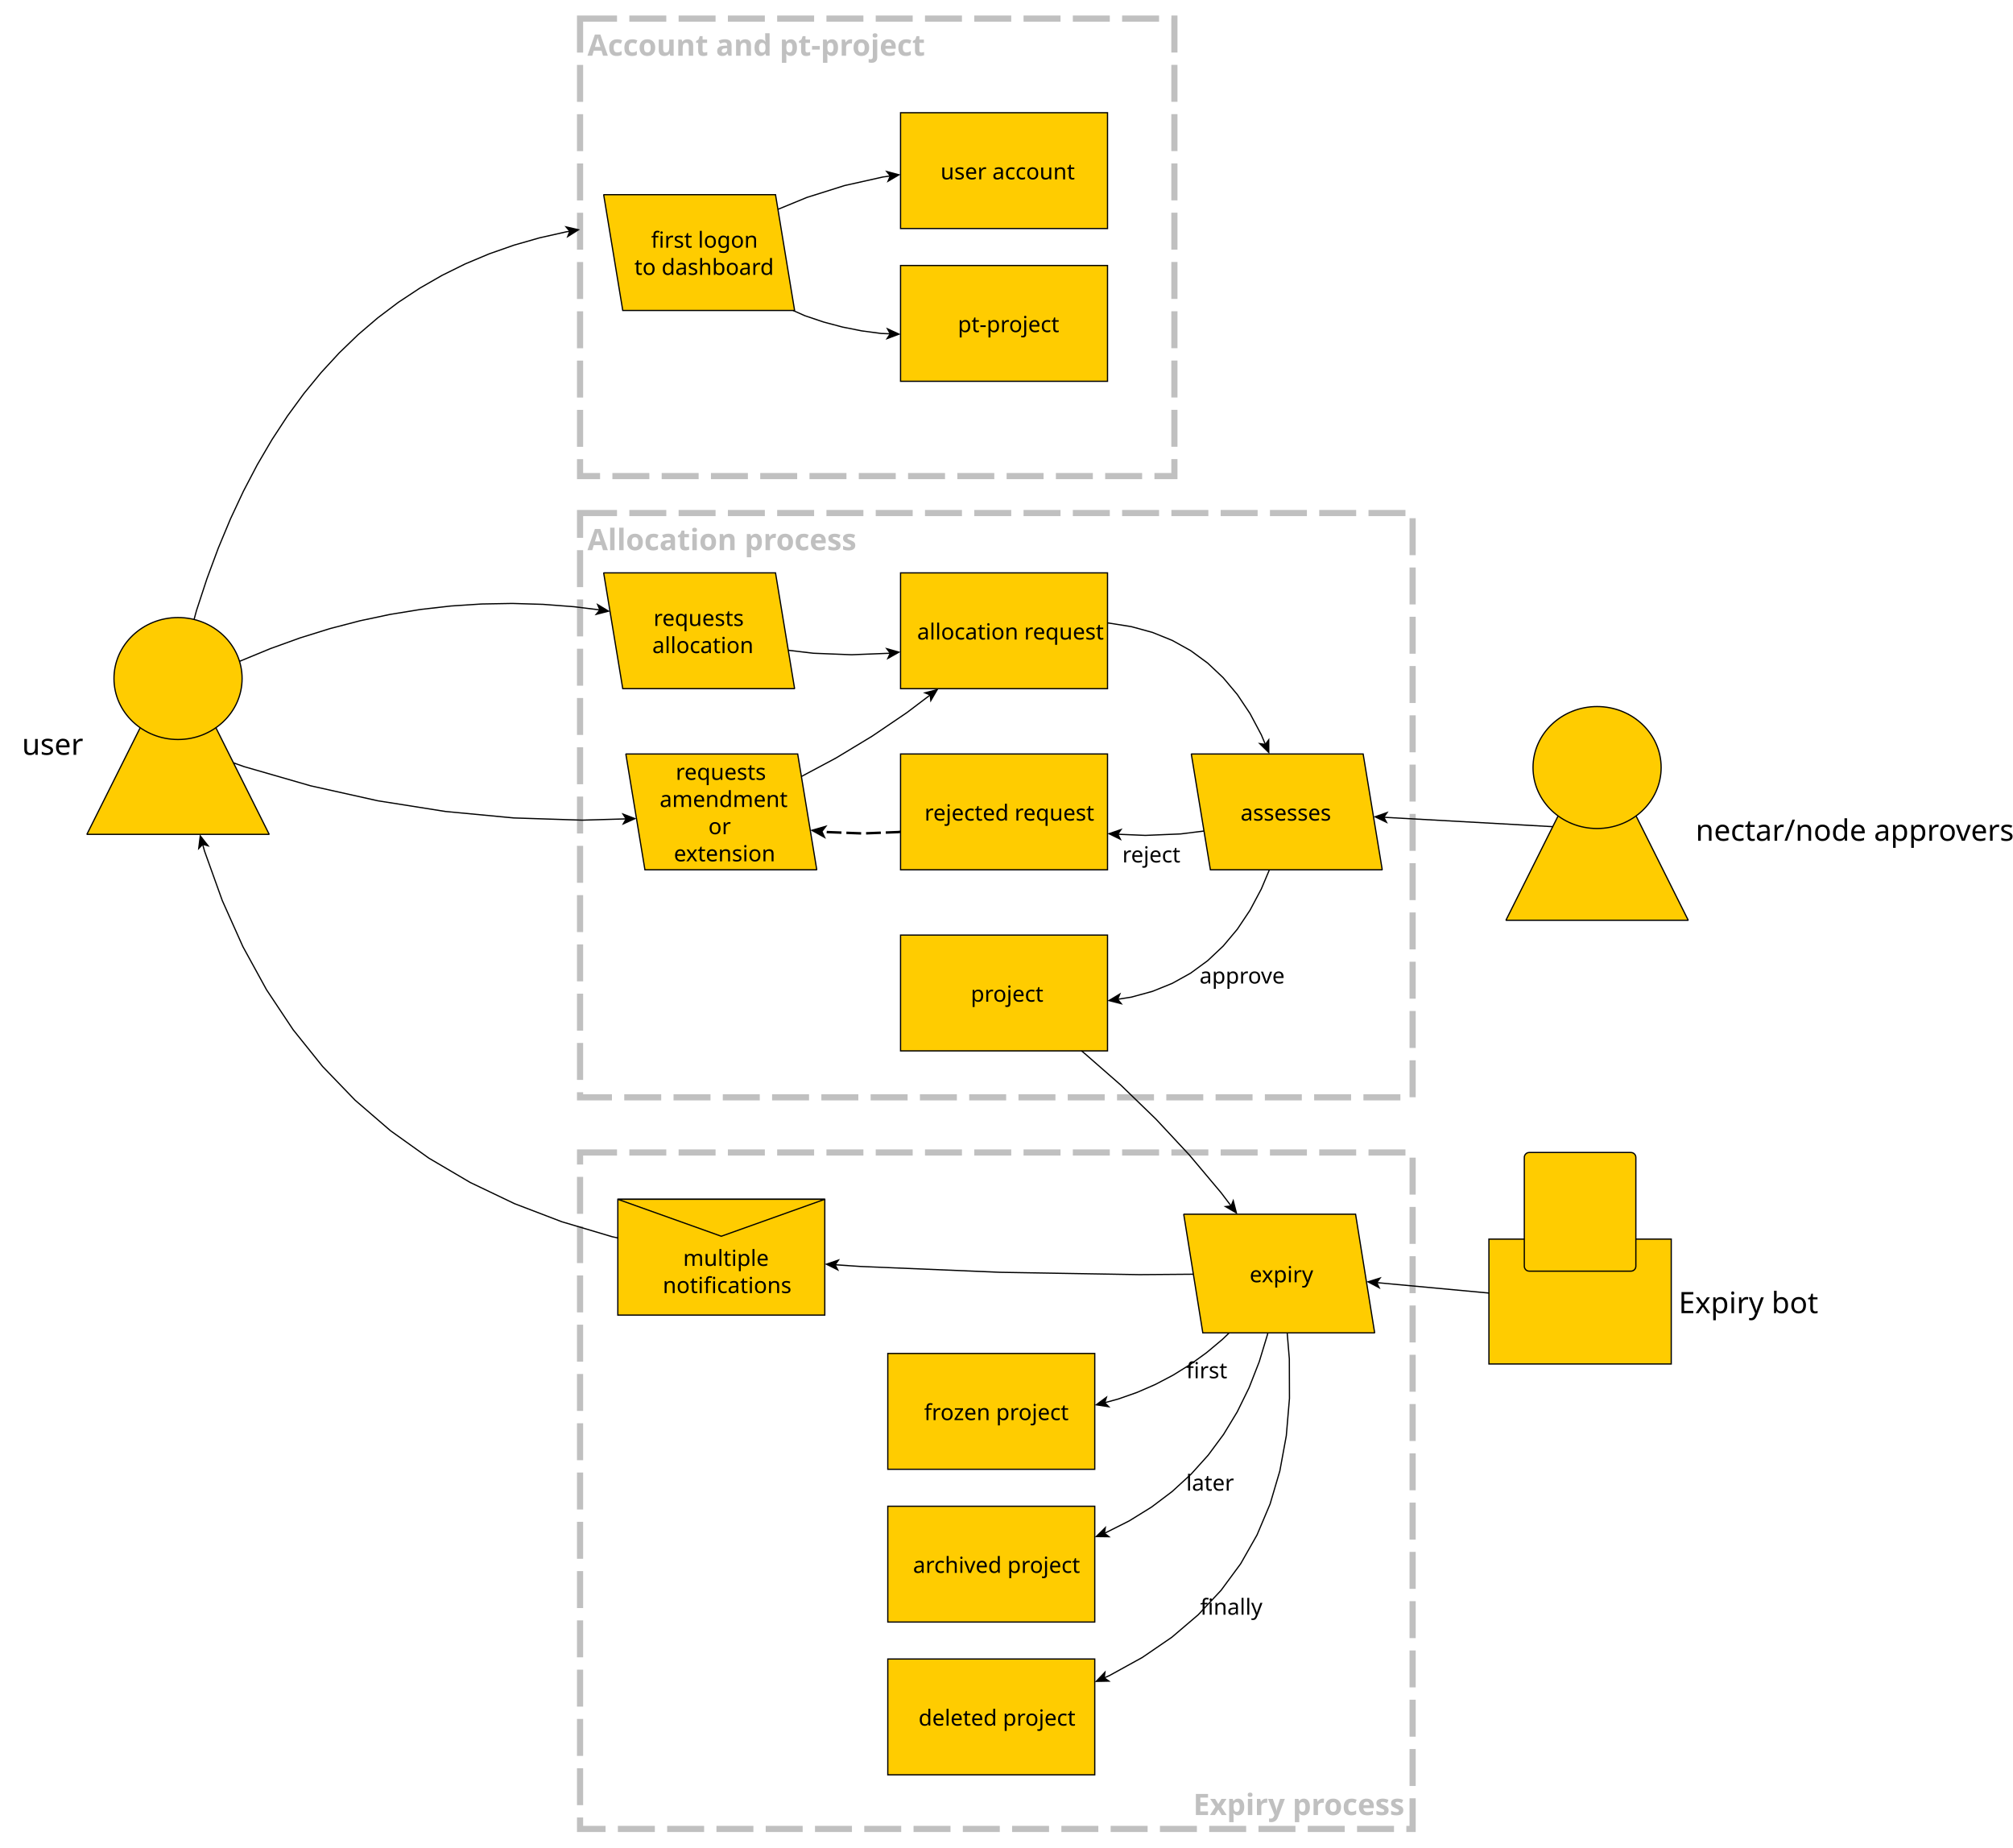
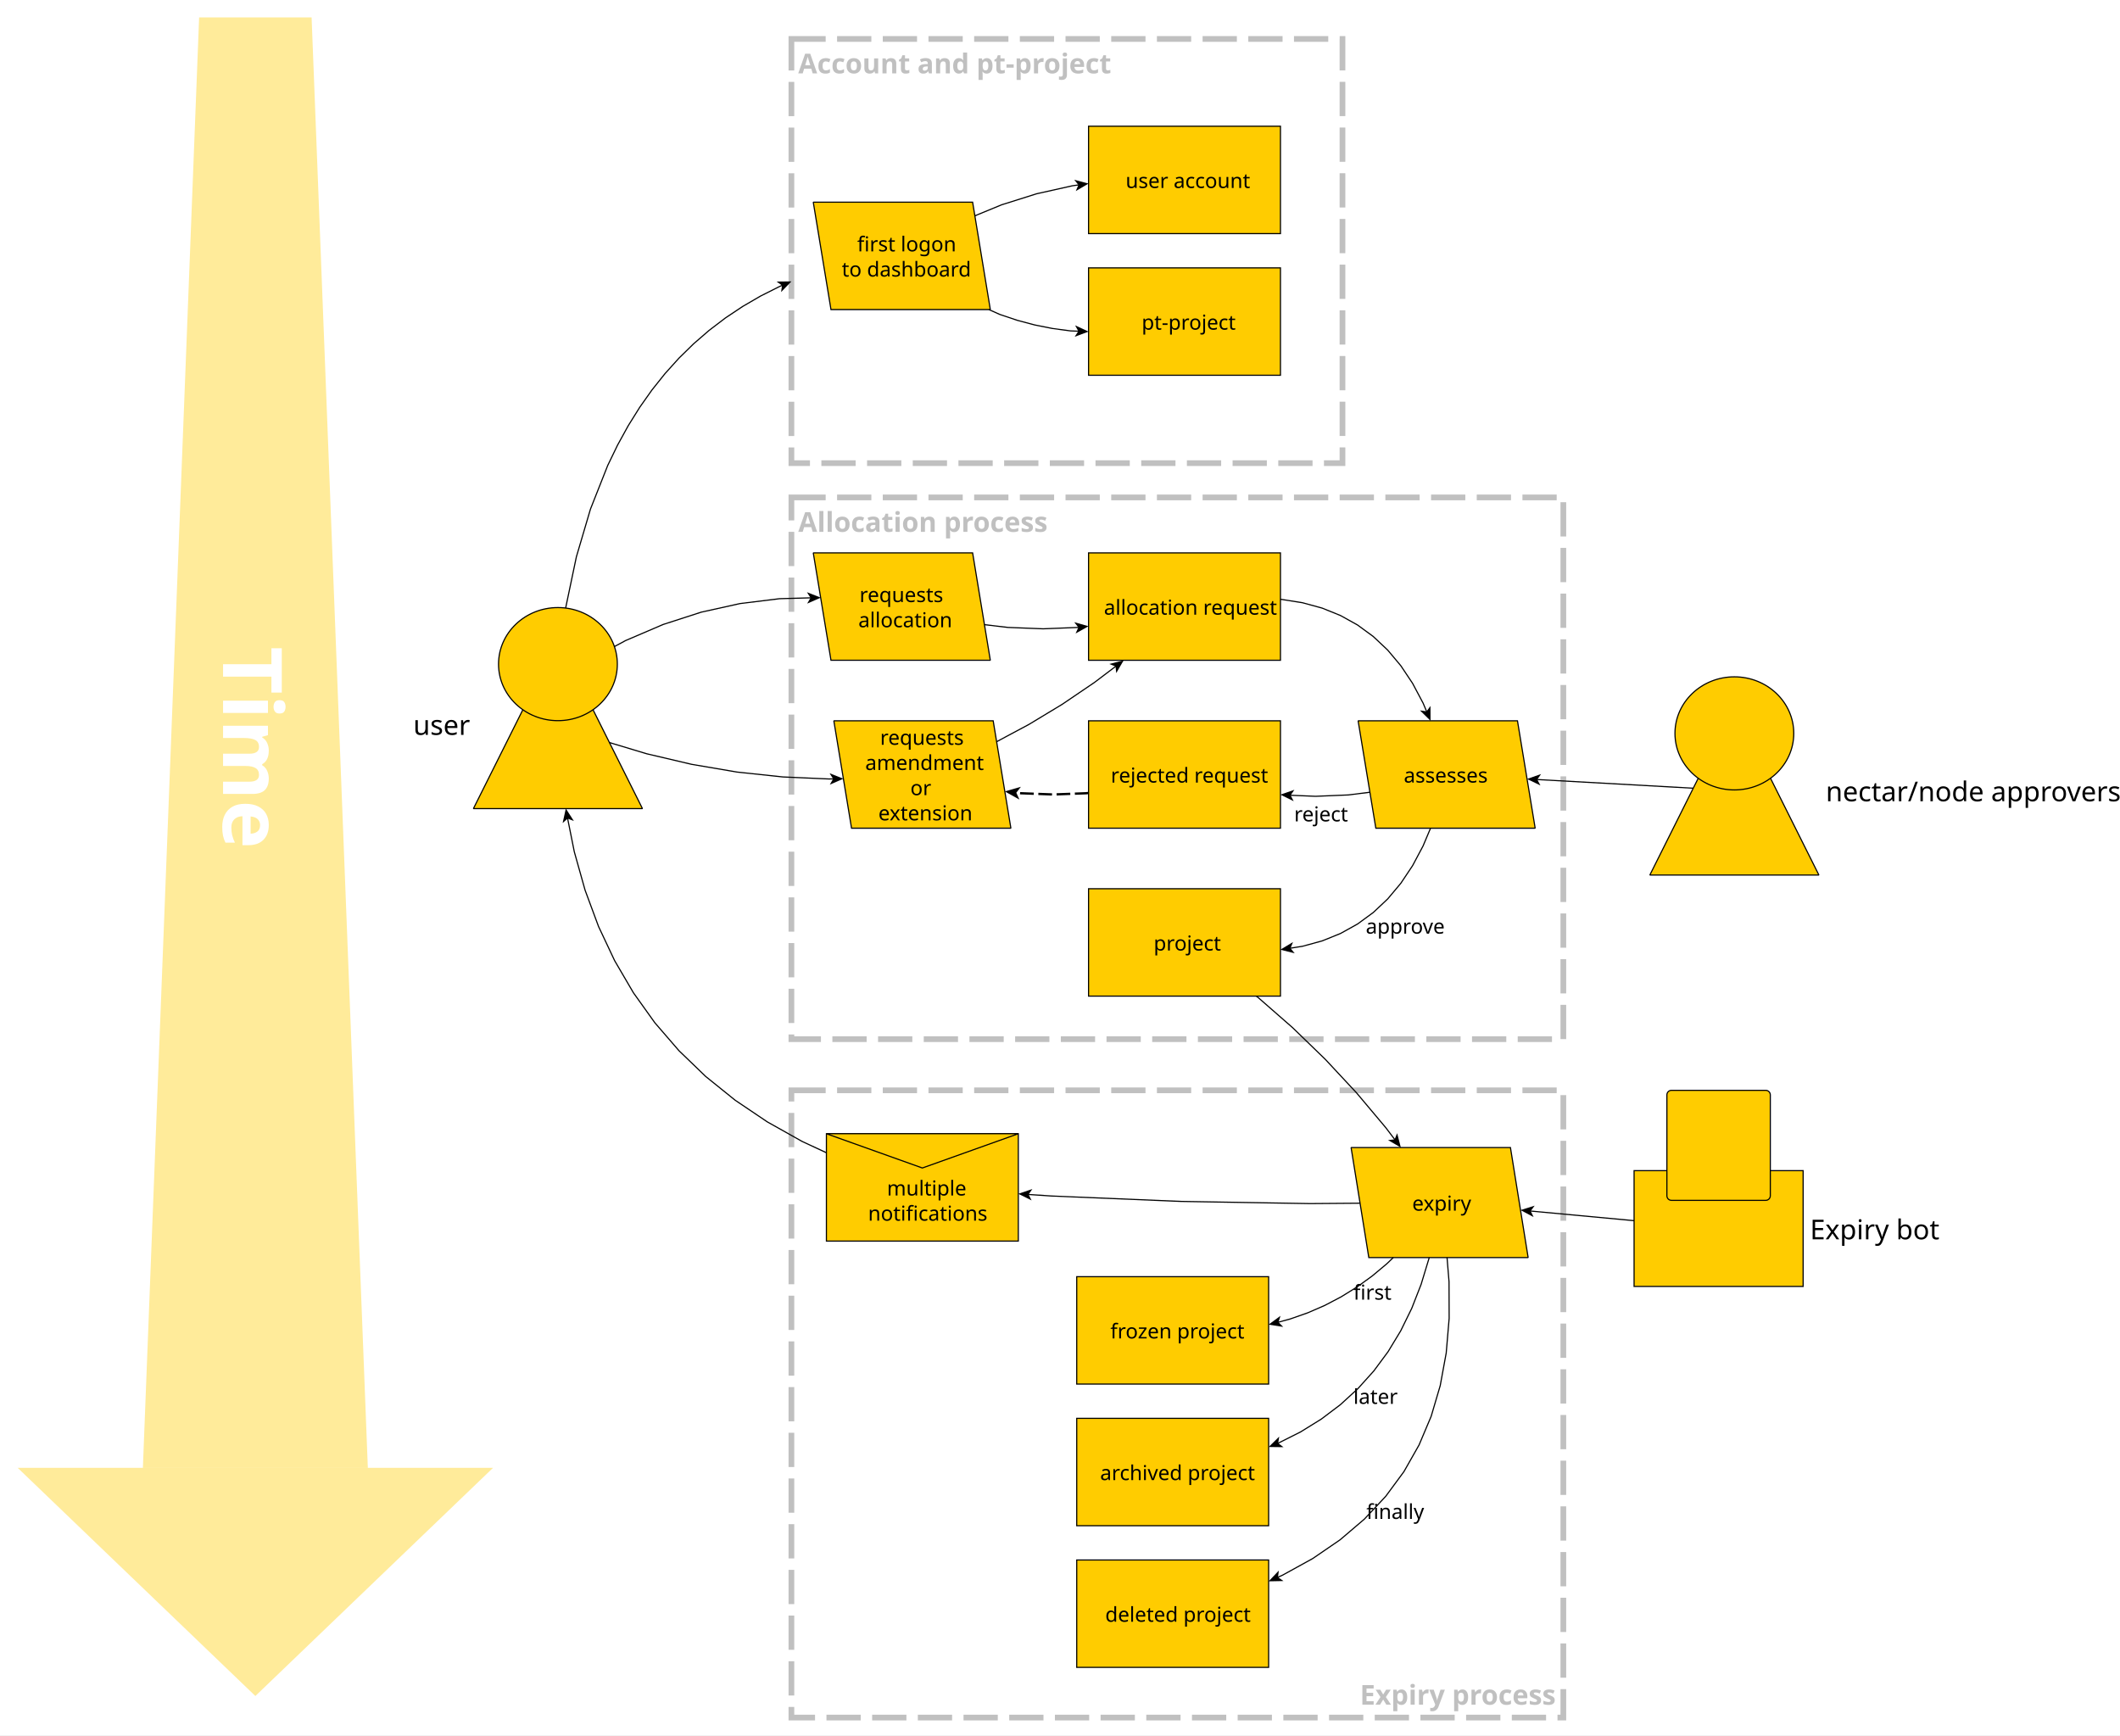
- <svg xmlns="http://www.w3.org/2000/svg" fill-opacity="1" color-rendering="auto" color-interpolation="auto" text-rendering="auto" stroke="black" stroke-linecap="square" width="1634" stroke-miterlimit="10" shape-rendering="auto" stroke-opacity="1" fill="black" stroke-dasharray="none" font-weight="normal" stroke-width="1" height="1500" font-family="'Dialog'" font-style="normal" stroke-linejoin="miter" font-size="12px" stroke-dashoffset="0" image-rendering="auto">
+ <svg xmlns="http://www.w3.org/2000/svg" fill-opacity="1" color-rendering="auto" color-interpolation="auto" text-rendering="auto" stroke="black" stroke-linecap="square" width="1856" stroke-miterlimit="10" shape-rendering="auto" stroke-opacity="1" fill="black" stroke-dasharray="none" font-weight="normal" stroke-width="1" height="1519" font-family="'Dialog'" font-style="normal" stroke-linejoin="miter" font-size="12px" stroke-dashoffset="0" image-rendering="auto">
  <defs id="genericDefs" />
  <g>
    <defs id="defs1">
      <clipPath clipPathUnits="userSpaceOnUse" id="clipPath1">
-         <path d="M0 0 L1634 0 L1634 1500 L0 1500 L0 0 Z" />
+         <path d="M0 0 L1856 0 L1856 1519 L0 1519 L0 0 Z" />
      </clipPath>
      <clipPath clipPathUnits="userSpaceOnUse" id="clipPath2">
-         <path d="M-19 122 L1615 122 L1615 1622 L-19 1622 L-19 122 Z" />
+         <path d="M-241 103 L1615 103 L1615 1622 L-241 1622 L-241 103 Z" />
+       </clipPath>
+       <clipPath clipPathUnits="userSpaceOnUse" id="clipPath3">
+         <path d="M-564.064 269.666 L-564.064 -1586.333 L954.936 -1586.333 L954.936 269.666 L-564.064 269.666 Z" />
      </clipPath>
    </defs>
-     <g fill="white" text-rendering="geometricPrecision" shape-rendering="geometricPrecision" transform="translate(19,-122)" stroke="white">
-       <rect x="-19" width="1634" height="1500" y="122" clip-path="url(#clipPath2)" stroke="none" />
-     </g>
-     <g stroke-linecap="butt" transform="matrix(1,0,0,1,19,-122)" fill="silver" text-rendering="geometricPrecision" shape-rendering="geometricPrecision" stroke-dasharray="30,10" stroke="silver" stroke-width="5" stroke-miterlimit="1.45">
+     <g fill="white" text-rendering="geometricPrecision" shape-rendering="geometricPrecision" transform="translate(241,-103)" stroke="white">
+       <rect x="-241" width="1856" height="1519" y="103" clip-path="url(#clipPath2)" stroke="none" />
+     </g>
+     <g stroke-linecap="butt" transform="matrix(1,0,0,1,241,-103)" fill="silver" text-rendering="geometricPrecision" shape-rendering="geometricPrecision" stroke-dasharray="30,10" stroke="silver" stroke-width="5" stroke-miterlimit="1.45">
      <rect fill="none" x="451.844" width="675.812" height="549.078" y="1057.469" clip-path="url(#clipPath2)" />
    </g>
-     <g stroke-linecap="butt" font-size="24px" transform="matrix(1,0,0,1,19,-122)" fill="silver" text-rendering="geometricPrecision" font-family="sans-serif" shape-rendering="geometricPrecision" stroke="silver" font-weight="bold" stroke-miterlimit="1.45">
+     <g stroke-linecap="butt" font-size="24px" transform="matrix(1,0,0,1,241,-103)" fill="silver" text-rendering="geometricPrecision" font-family="sans-serif" shape-rendering="geometricPrecision" stroke="silver" font-weight="bold" stroke-miterlimit="1.45">
      <text x="949.566" xml:space="preserve" y="1595.273" clip-path="url(#clipPath2)" stroke="none">Expiry process</text>
    </g>
-     <g fill="rgb(255,204,0)" text-rendering="geometricPrecision" shape-rendering="geometricPrecision" transform="matrix(1,0,0,1,19,-122)" stroke="rgb(255,204,0)">
+     <g fill="rgb(255,204,0)" text-rendering="geometricPrecision" shape-rendering="geometricPrecision" transform="matrix(1,0,0,1,241,-103)" stroke="rgb(255,204,0)">
      <path d="M471 280 L610.5 280 L626 374 L486.5 374 Z" fill-rule="evenodd" clip-path="url(#clipPath2)" stroke="none" />
    </g>
-     <g text-rendering="geometricPrecision" stroke-miterlimit="1.45" shape-rendering="geometricPrecision" transform="matrix(1,0,0,1,19,-122)" stroke-linecap="butt">
+     <g text-rendering="geometricPrecision" stroke-miterlimit="1.45" shape-rendering="geometricPrecision" transform="matrix(1,0,0,1,241,-103)" stroke-linecap="butt">
      <path fill="none" d="M471 280 L610.5 280 L626 374 L486.5 374 Z" fill-rule="evenodd" clip-path="url(#clipPath2)" />
      <text x="509.481" font-size="18px" y="323.045" clip-path="url(#clipPath2)" font-family="sans-serif" stroke="none" xml:space="preserve">first logon</text>
      <text x="495.959" font-size="18px" y="345.097" clip-path="url(#clipPath2)" font-family="sans-serif" stroke="none" xml:space="preserve">to dashboard</text>
    </g>
-     <g fill="rgb(255,204,0)" text-rendering="geometricPrecision" shape-rendering="geometricPrecision" transform="matrix(1,0,0,1,19,-122)" stroke="rgb(255,204,0)">
+     <g fill="rgb(255,204,0)" text-rendering="geometricPrecision" shape-rendering="geometricPrecision" transform="matrix(1,0,0,1,241,-103)" stroke="rgb(255,204,0)">
      <rect x="712" width="168" height="94" y="213.5" clip-path="url(#clipPath2)" stroke="none" />
    </g>
-     <g text-rendering="geometricPrecision" stroke-miterlimit="1.45" shape-rendering="geometricPrecision" transform="matrix(1,0,0,1,19,-122)" stroke-linecap="butt">
+     <g text-rendering="geometricPrecision" stroke-miterlimit="1.45" shape-rendering="geometricPrecision" transform="matrix(1,0,0,1,241,-103)" stroke-linecap="butt">
      <rect fill="none" x="712" width="168" height="94" y="213.5" clip-path="url(#clipPath2)" />
      <text x="744.47" font-size="18px" y="267.571" clip-path="url(#clipPath2)" font-family="sans-serif" stroke="none" xml:space="preserve">user account</text>
    </g>
-     <g fill="rgb(255,204,0)" text-rendering="geometricPrecision" shape-rendering="geometricPrecision" transform="matrix(1,0,0,1,19,-122)" stroke="rgb(255,204,0)">
+     <g fill="rgb(255,204,0)" text-rendering="geometricPrecision" shape-rendering="geometricPrecision" transform="matrix(1,0,0,1,241,-103)" stroke="rgb(255,204,0)">
      <rect x="712" width="168" height="94" y="337.5" clip-path="url(#clipPath2)" stroke="none" />
    </g>
-     <g text-rendering="geometricPrecision" stroke-miterlimit="1.45" shape-rendering="geometricPrecision" transform="matrix(1,0,0,1,19,-122)" stroke-linecap="butt">
+     <g text-rendering="geometricPrecision" stroke-miterlimit="1.45" shape-rendering="geometricPrecision" transform="matrix(1,0,0,1,241,-103)" stroke-linecap="butt">
      <rect fill="none" x="712" width="168" height="94" y="337.5" clip-path="url(#clipPath2)" />
      <text x="758.484" font-size="18px" y="391.571" clip-path="url(#clipPath2)" font-family="sans-serif" stroke="none" xml:space="preserve">pt-project</text>
    </g>
-     <g fill="rgb(255,204,0)" text-rendering="geometricPrecision" shape-rendering="geometricPrecision" transform="matrix(1,0,0,1,19,-122)" stroke="rgb(255,204,0)">
-       <path d="M125.516 651.251 L199.516 799.251 L51.516 799.251 Z" fill-rule="evenodd" clip-path="url(#clipPath2)" stroke="none" />
-     </g>
-     <g text-rendering="geometricPrecision" stroke-miterlimit="1.45" shape-rendering="geometricPrecision" transform="matrix(1,0,0,1,19,-122)" stroke-linecap="butt">
-       <path fill="none" d="M125.516 651.251 L199.516 799.251 L51.516 799.251 Z" fill-rule="evenodd" clip-path="url(#clipPath2)" />
-       <text x="-1.172" font-size="24px" y="734.679" clip-path="url(#clipPath2)" font-family="sans-serif" stroke="none" xml:space="preserve">user</text>
-     </g>
-     <g fill="rgb(255,204,0)" text-rendering="geometricPrecision" shape-rendering="geometricPrecision" transform="matrix(1,0,0,1,19,-122)" stroke="rgb(255,204,0)">
-       <ellipse rx="52" ry="49.5" clip-path="url(#clipPath2)" cx="125.516" cy="672.751" stroke="none" />
-     </g>
-     <g text-rendering="geometricPrecision" stroke-miterlimit="1.45" shape-rendering="geometricPrecision" transform="matrix(1,0,0,1,19,-122)" stroke-linecap="butt">
-       <ellipse rx="52" fill="none" ry="49.5" clip-path="url(#clipPath2)" cx="125.516" cy="672.751" />
-     </g>
-     <g fill="rgb(255,204,0)" text-rendering="geometricPrecision" shape-rendering="geometricPrecision" transform="matrix(1,0,0,1,19,-122)" stroke="rgb(255,204,0)">
+     <g fill="rgb(255,204,0)" text-rendering="geometricPrecision" shape-rendering="geometricPrecision" transform="matrix(1,0,0,1,241,-103)" stroke="rgb(255,204,0)">
+       <path d="M247.456 662.864 L321.457 810.864 L173.456 810.864 Z" fill-rule="evenodd" clip-path="url(#clipPath2)" stroke="none" />
+     </g>
+     <g text-rendering="geometricPrecision" stroke-miterlimit="1.45" shape-rendering="geometricPrecision" transform="matrix(1,0,0,1,241,-103)" stroke-linecap="butt">
+       <path fill="none" d="M247.456 662.864 L321.457 810.864 L173.456 810.864 Z" fill-rule="evenodd" clip-path="url(#clipPath2)" />
+       <text x="120.769" font-size="24px" y="746.292" clip-path="url(#clipPath2)" font-family="sans-serif" stroke="none" xml:space="preserve">user</text>
+     </g>
+     <g fill="rgb(255,204,0)" text-rendering="geometricPrecision" shape-rendering="geometricPrecision" transform="matrix(1,0,0,1,241,-103)" stroke="rgb(255,204,0)">
+       <ellipse rx="52" ry="49.5" clip-path="url(#clipPath2)" cx="247.456" cy="684.364" stroke="none" />
+     </g>
+     <g text-rendering="geometricPrecision" stroke-miterlimit="1.45" shape-rendering="geometricPrecision" transform="matrix(1,0,0,1,241,-103)" stroke-linecap="butt">
+       <ellipse rx="52" fill="none" ry="49.5" clip-path="url(#clipPath2)" cx="247.456" cy="684.364" />
+     </g>
+     <g fill="rgb(255,204,0)" text-rendering="geometricPrecision" shape-rendering="geometricPrecision" transform="matrix(1,0,0,1,241,-103)" stroke="rgb(255,204,0)">
      <path d="M471 587 L610.5 587 L626 681 L486.5 681 Z" fill-rule="evenodd" clip-path="url(#clipPath2)" stroke="none" />
    </g>
-     <g text-rendering="geometricPrecision" stroke-miterlimit="1.45" shape-rendering="geometricPrecision" transform="matrix(1,0,0,1,19,-122)" stroke-linecap="butt">
+     <g text-rendering="geometricPrecision" stroke-miterlimit="1.45" shape-rendering="geometricPrecision" transform="matrix(1,0,0,1,241,-103)" stroke-linecap="butt">
      <path fill="none" d="M471 587 L610.5 587 L626 681 L486.5 681 Z" fill-rule="evenodd" clip-path="url(#clipPath2)" />
      <text x="511.481" font-size="18px" y="630.045" clip-path="url(#clipPath2)" font-family="sans-serif" stroke="none" xml:space="preserve">requests </text>
      <text x="510.474" font-size="18px" y="652.097" clip-path="url(#clipPath2)" font-family="sans-serif" stroke="none" xml:space="preserve">allocation</text>
    </g>
-     <g fill="rgb(255,204,0)" text-rendering="geometricPrecision" shape-rendering="geometricPrecision" transform="matrix(1,0,0,1,19,-122)" stroke="rgb(255,204,0)">
+     <g fill="rgb(255,204,0)" text-rendering="geometricPrecision" shape-rendering="geometricPrecision" transform="matrix(1,0,0,1,241,-103)" stroke="rgb(255,204,0)">
      <path d="M1277.391 721 L1351.391 869 L1203.391 869 Z" fill-rule="evenodd" clip-path="url(#clipPath2)" stroke="none" />
    </g>
-     <g text-rendering="geometricPrecision" stroke-miterlimit="1.45" shape-rendering="geometricPrecision" transform="matrix(1,0,0,1,19,-122)" stroke-linecap="butt">
+     <g text-rendering="geometricPrecision" stroke-miterlimit="1.45" shape-rendering="geometricPrecision" transform="matrix(1,0,0,1,241,-103)" stroke-linecap="butt">
      <path fill="none" d="M1277.391 721 L1351.391 869 L1203.391 869 Z" fill-rule="evenodd" clip-path="url(#clipPath2)" />
      <text x="1357.391" font-size="24px" y="804.428" clip-path="url(#clipPath2)" font-family="sans-serif" stroke="none" xml:space="preserve">nectar/node approvers</text>
    </g>
-     <g fill="rgb(255,204,0)" text-rendering="geometricPrecision" shape-rendering="geometricPrecision" transform="matrix(1,0,0,1,19,-122)" stroke="rgb(255,204,0)">
+     <g fill="rgb(255,204,0)" text-rendering="geometricPrecision" shape-rendering="geometricPrecision" transform="matrix(1,0,0,1,241,-103)" stroke="rgb(255,204,0)">
      <ellipse rx="52" ry="49.5" clip-path="url(#clipPath2)" cx="1277.391" cy="745" stroke="none" />
    </g>
-     <g text-rendering="geometricPrecision" stroke-miterlimit="1.45" shape-rendering="geometricPrecision" transform="matrix(1,0,0,1,19,-122)" stroke-linecap="butt">
+     <g text-rendering="geometricPrecision" stroke-miterlimit="1.45" shape-rendering="geometricPrecision" transform="matrix(1,0,0,1,241,-103)" stroke-linecap="butt">
      <ellipse rx="52" fill="none" ry="49.5" clip-path="url(#clipPath2)" cx="1277.391" cy="745" />
    </g>
-     <g fill="rgb(255,204,0)" text-rendering="geometricPrecision" shape-rendering="geometricPrecision" transform="matrix(1,0,0,1,19,-122)" stroke="rgb(255,204,0)">
+     <g fill="rgb(255,204,0)" text-rendering="geometricPrecision" shape-rendering="geometricPrecision" transform="matrix(1,0,0,1,241,-103)" stroke="rgb(255,204,0)">
      <rect x="712" width="168" height="94" y="587" clip-path="url(#clipPath2)" stroke="none" />
    </g>
-     <g text-rendering="geometricPrecision" stroke-miterlimit="1.45" shape-rendering="geometricPrecision" transform="matrix(1,0,0,1,19,-122)" stroke-linecap="butt">
+     <g text-rendering="geometricPrecision" stroke-miterlimit="1.45" shape-rendering="geometricPrecision" transform="matrix(1,0,0,1,241,-103)" stroke-linecap="butt">
      <rect fill="none" x="712" width="168" height="94" y="587" clip-path="url(#clipPath2)" />
      <text x="725.455" font-size="18px" y="641.071" clip-path="url(#clipPath2)" font-family="sans-serif" stroke="none" xml:space="preserve">allocation request</text>
    </g>
-     <g fill="rgb(255,204,0)" text-rendering="geometricPrecision" shape-rendering="geometricPrecision" transform="matrix(1,0,0,1,19,-122)" stroke="rgb(255,204,0)">
+     <g fill="rgb(255,204,0)" text-rendering="geometricPrecision" shape-rendering="geometricPrecision" transform="matrix(1,0,0,1,241,-103)" stroke="rgb(255,204,0)">
      <path d="M948 734 L1087.5 734 L1103 828 L963.5 828 Z" fill-rule="evenodd" clip-path="url(#clipPath2)" stroke="none" />
    </g>
-     <g text-rendering="geometricPrecision" stroke-miterlimit="1.45" shape-rendering="geometricPrecision" transform="matrix(1,0,0,1,19,-122)" stroke-linecap="butt">
+     <g text-rendering="geometricPrecision" stroke-miterlimit="1.45" shape-rendering="geometricPrecision" transform="matrix(1,0,0,1,241,-103)" stroke-linecap="butt">
      <path fill="none" d="M948 734 L1087.5 734 L1103 828 L963.5 828 Z" fill-rule="evenodd" clip-path="url(#clipPath2)" />
      <text x="987.984" font-size="18px" y="788.071" clip-path="url(#clipPath2)" font-family="sans-serif" stroke="none" xml:space="preserve">assesses</text>
    </g>
-     <g fill="rgb(255,204,0)" text-rendering="geometricPrecision" shape-rendering="geometricPrecision" transform="matrix(1,0,0,1,19,-122)" stroke="rgb(255,204,0)">
+     <g fill="rgb(255,204,0)" text-rendering="geometricPrecision" shape-rendering="geometricPrecision" transform="matrix(1,0,0,1,241,-103)" stroke="rgb(255,204,0)">
      <rect x="712" width="168" height="94" y="881" clip-path="url(#clipPath2)" stroke="none" />
    </g>
-     <g text-rendering="geometricPrecision" stroke-miterlimit="1.45" shape-rendering="geometricPrecision" transform="matrix(1,0,0,1,19,-122)" stroke-linecap="butt">
+     <g text-rendering="geometricPrecision" stroke-miterlimit="1.45" shape-rendering="geometricPrecision" transform="matrix(1,0,0,1,241,-103)" stroke-linecap="butt">
      <rect fill="none" x="712" width="168" height="94" y="881" clip-path="url(#clipPath2)" />
      <text x="768.987" font-size="18px" y="935.071" clip-path="url(#clipPath2)" font-family="sans-serif" stroke="none" xml:space="preserve">project</text>
    </g>
-     <g fill="rgb(255,204,0)" text-rendering="geometricPrecision" shape-rendering="geometricPrecision" transform="matrix(1,0,0,1,19,-122)" stroke="rgb(255,204,0)">
+     <g fill="rgb(255,204,0)" text-rendering="geometricPrecision" shape-rendering="geometricPrecision" transform="matrix(1,0,0,1,241,-103)" stroke="rgb(255,204,0)">
      <rect x="712" width="168" height="94" y="734" clip-path="url(#clipPath2)" stroke="none" />
    </g>
-     <g text-rendering="geometricPrecision" stroke-miterlimit="1.45" shape-rendering="geometricPrecision" transform="matrix(1,0,0,1,19,-122)" stroke-linecap="butt">
+     <g text-rendering="geometricPrecision" stroke-miterlimit="1.45" shape-rendering="geometricPrecision" transform="matrix(1,0,0,1,241,-103)" stroke-linecap="butt">
      <rect fill="none" x="712" width="168" height="94" y="734" clip-path="url(#clipPath2)" />
      <text x="731.462" font-size="18px" y="788.071" clip-path="url(#clipPath2)" font-family="sans-serif" stroke="none" xml:space="preserve">rejected request</text>
    </g>
-     <g fill="rgb(255,204,0)" text-rendering="geometricPrecision" shape-rendering="geometricPrecision" transform="matrix(1,0,0,1,19,-122)" stroke="rgb(255,204,0)">
-       <path d="M941.849 1107.57 L1081.348 1107.57 L1096.849 1203.882 L957.348 1203.882 Z" fill-rule="evenodd" clip-path="url(#clipPath2)" stroke="none" />
-     </g>
-     <g text-rendering="geometricPrecision" stroke-miterlimit="1.45" shape-rendering="geometricPrecision" transform="matrix(1,0,0,1,19,-122)" stroke-linecap="butt">
-       <path fill="none" d="M941.849 1107.57 L1081.348 1107.57 L1096.849 1203.882 L957.348 1203.882 Z" fill-rule="evenodd" clip-path="url(#clipPath2)" />
+     <g fill="rgb(255,204,0)" text-rendering="geometricPrecision" shape-rendering="geometricPrecision" transform="matrix(1,0,0,1,241,-103)" stroke="rgb(255,204,0)">
+       <path d="M941.849 1107.57 L1081.349 1107.57 L1096.849 1203.882 L957.349 1203.882 Z" fill-rule="evenodd" clip-path="url(#clipPath2)" stroke="none" />
+     </g>
+     <g text-rendering="geometricPrecision" stroke-miterlimit="1.45" shape-rendering="geometricPrecision" transform="matrix(1,0,0,1,241,-103)" stroke-linecap="butt">
+       <path fill="none" d="M941.849 1107.57 L1081.349 1107.57 L1096.849 1203.882 L957.349 1203.882 Z" fill-rule="evenodd" clip-path="url(#clipPath2)" />
      <text x="995.341" font-size="18px" y="1162.797" clip-path="url(#clipPath2)" font-family="sans-serif" stroke="none" xml:space="preserve">expiry</text>
    </g>
-     <g fill="rgb(255,204,0)" text-rendering="geometricPrecision" shape-rendering="geometricPrecision" transform="matrix(1,0,0,1,19,-122)" stroke="rgb(255,204,0)">
+     <g fill="rgb(255,204,0)" text-rendering="geometricPrecision" shape-rendering="geometricPrecision" transform="matrix(1,0,0,1,241,-103)" stroke="rgb(255,204,0)">
      <path d="M489 734 L628.5 734 L644 828 L504.5 828 Z" fill-rule="evenodd" clip-path="url(#clipPath2)" stroke="none" />
    </g>
-     <g text-rendering="geometricPrecision" stroke-miterlimit="1.45" shape-rendering="geometricPrecision" transform="matrix(1,0,0,1,19,-122)" stroke-linecap="butt">
+     <g text-rendering="geometricPrecision" stroke-miterlimit="1.45" shape-rendering="geometricPrecision" transform="matrix(1,0,0,1,241,-103)" stroke-linecap="butt">
      <path fill="none" d="M489 734 L628.5 734 L644 828 L504.5 828 Z" fill-rule="evenodd" clip-path="url(#clipPath2)" />
      <text x="529.481" font-size="18px" y="754.993" clip-path="url(#clipPath2)" font-family="sans-serif" stroke="none" xml:space="preserve">requests </text>
      <text x="516.473" font-size="18px" y="777.045" clip-path="url(#clipPath2)" font-family="sans-serif" stroke="none" xml:space="preserve">amendment </text>
      <text x="555.997" font-size="18px" y="799.097" clip-path="url(#clipPath2)" font-family="sans-serif" stroke="none" xml:space="preserve">or </text>
      <text x="527.973" font-size="18px" y="821.148" clip-path="url(#clipPath2)" font-family="sans-serif" stroke="none" xml:space="preserve">extension</text>
    </g>
-     <g fill="rgb(255,204,0)" text-rendering="geometricPrecision" shape-rendering="geometricPrecision" transform="matrix(1,0,0,1,19,-122)" stroke="rgb(255,204,0)">
+     <g fill="rgb(255,204,0)" text-rendering="geometricPrecision" shape-rendering="geometricPrecision" transform="matrix(1,0,0,1,241,-103)" stroke="rgb(255,204,0)">
      <rect x="482.5" width="168" height="94" y="1095.453" clip-path="url(#clipPath2)" stroke="none" />
    </g>
-     <g text-rendering="geometricPrecision" stroke-miterlimit="1.45" shape-rendering="geometricPrecision" transform="matrix(1,0,0,1,19,-122)" stroke-linecap="butt">
+     <g text-rendering="geometricPrecision" stroke-miterlimit="1.45" shape-rendering="geometricPrecision" transform="matrix(1,0,0,1,241,-103)" stroke-linecap="butt">
      <rect fill="none" x="482.5" width="168" height="94" y="1095.453" clip-path="url(#clipPath2)" />
      <text x="564" font-size="18px" y="1127.472" clip-path="url(#clipPath2)" font-family="sans-serif" stroke="none" xml:space="preserve"> </text>
      <text x="535.488" font-size="18px" y="1149.524" clip-path="url(#clipPath2)" font-family="sans-serif" stroke="none" xml:space="preserve">multiple</text>
      <text x="518.973" font-size="18px" y="1171.576" clip-path="url(#clipPath2)" font-family="sans-serif" stroke="none" xml:space="preserve">notifications</text>
    </g>
-     <g fill="rgb(255,204,0)" text-rendering="geometricPrecision" shape-rendering="geometricPrecision" transform="matrix(1,0,0,1,19,-122)" stroke="rgb(255,204,0)">
+     <g fill="rgb(255,204,0)" text-rendering="geometricPrecision" shape-rendering="geometricPrecision" transform="matrix(1,0,0,1,241,-103)" stroke="rgb(255,204,0)">
      <path d="M482.5 1095.453 L650.5 1095.453 L566.5 1125.453 Z" fill-rule="evenodd" clip-path="url(#clipPath2)" stroke="none" />
    </g>
-     <g text-rendering="geometricPrecision" stroke-miterlimit="1.45" shape-rendering="geometricPrecision" transform="matrix(1,0,0,1,19,-122)" stroke-linecap="butt">
+     <g text-rendering="geometricPrecision" stroke-miterlimit="1.45" shape-rendering="geometricPrecision" transform="matrix(1,0,0,1,241,-103)" stroke-linecap="butt">
      <path fill="none" d="M482.5 1095.453 L650.5 1095.453 L566.5 1125.453 Z" fill-rule="evenodd" clip-path="url(#clipPath2)" />
    </g>
-     <g fill="rgb(255,204,0)" text-rendering="geometricPrecision" shape-rendering="geometricPrecision" transform="matrix(1,0,0,1,19,-122)" stroke="rgb(255,204,0)">
+     <g fill="rgb(255,204,0)" text-rendering="geometricPrecision" shape-rendering="geometricPrecision" transform="matrix(1,0,0,1,241,-103)" stroke="rgb(255,204,0)">
      <rect x="701.644" width="168" height="94" y="1344.609" clip-path="url(#clipPath2)" stroke="none" />
    </g>
-     <g text-rendering="geometricPrecision" stroke-miterlimit="1.45" shape-rendering="geometricPrecision" transform="matrix(1,0,0,1,19,-122)" stroke-linecap="butt">
+     <g text-rendering="geometricPrecision" stroke-miterlimit="1.45" shape-rendering="geometricPrecision" transform="matrix(1,0,0,1,241,-103)" stroke-linecap="butt">
      <rect fill="none" x="701.644" width="168" height="94" y="1344.609" clip-path="url(#clipPath2)" />
      <text x="722.112" font-size="18px" y="1398.68" clip-path="url(#clipPath2)" font-family="sans-serif" stroke="none" xml:space="preserve">archived project</text>
    </g>
-     <g fill="rgb(255,204,0)" text-rendering="geometricPrecision" shape-rendering="geometricPrecision" transform="matrix(1,0,0,1,19,-122)" stroke="rgb(255,204,0)">
+     <g fill="rgb(255,204,0)" text-rendering="geometricPrecision" shape-rendering="geometricPrecision" transform="matrix(1,0,0,1,241,-103)" stroke="rgb(255,204,0)">
      <rect x="701.644" width="168" height="94" y="1468.609" clip-path="url(#clipPath2)" stroke="none" />
    </g>
-     <g text-rendering="geometricPrecision" stroke-miterlimit="1.45" shape-rendering="geometricPrecision" transform="matrix(1,0,0,1,19,-122)" stroke-linecap="butt">
+     <g text-rendering="geometricPrecision" stroke-miterlimit="1.45" shape-rendering="geometricPrecision" transform="matrix(1,0,0,1,241,-103)" stroke-linecap="butt">
      <rect fill="none" x="701.644" width="168" height="94" y="1468.609" clip-path="url(#clipPath2)" />
      <text x="726.604" font-size="18px" y="1522.68" clip-path="url(#clipPath2)" font-family="sans-serif" stroke="none" xml:space="preserve">deleted project</text>
    </g>
-     <g fill="rgb(255,204,0)" text-rendering="geometricPrecision" shape-rendering="geometricPrecision" transform="matrix(1,0,0,1,19,-122)" stroke="rgb(255,204,0)">
+     <g fill="rgb(255,204,0)" text-rendering="geometricPrecision" shape-rendering="geometricPrecision" transform="matrix(1,0,0,1,241,-103)" stroke="rgb(255,204,0)">
      <rect x="701.644" width="168" height="94" y="1220.609" clip-path="url(#clipPath2)" stroke="none" />
    </g>
-     <g text-rendering="geometricPrecision" stroke-miterlimit="1.45" shape-rendering="geometricPrecision" transform="matrix(1,0,0,1,19,-122)" stroke-linecap="butt">
+     <g text-rendering="geometricPrecision" stroke-miterlimit="1.45" shape-rendering="geometricPrecision" transform="matrix(1,0,0,1,241,-103)" stroke-linecap="butt">
      <rect fill="none" x="701.644" width="168" height="94" y="1220.609" clip-path="url(#clipPath2)" />
      <text x="731.117" font-size="18px" y="1274.68" clip-path="url(#clipPath2)" font-family="sans-serif" stroke="none" xml:space="preserve">frozen project</text>
    </g>
-     <g stroke-linecap="butt" transform="matrix(1,0,0,1,19,-122)" fill="silver" text-rendering="geometricPrecision" shape-rendering="geometricPrecision" stroke-dasharray="30,10" stroke="silver" stroke-width="5" stroke-miterlimit="1.45">
+     <g stroke-linecap="butt" transform="matrix(1,0,0,1,241,-103)" fill="silver" text-rendering="geometricPrecision" shape-rendering="geometricPrecision" stroke-dasharray="30,10" stroke="silver" stroke-width="5" stroke-miterlimit="1.45">
      <rect fill="none" x="451.844" width="482.453" height="371.344" y="137.094" clip-path="url(#clipPath2)" />
    </g>
-     <g stroke-linecap="butt" font-size="24px" transform="matrix(1,0,0,1,19,-122)" fill="silver" text-rendering="geometricPrecision" font-family="sans-serif" shape-rendering="geometricPrecision" stroke="silver" font-weight="bold" stroke-miterlimit="1.45">
+     <g stroke-linecap="butt" font-size="24px" transform="matrix(1,0,0,1,241,-103)" fill="silver" text-rendering="geometricPrecision" font-family="sans-serif" shape-rendering="geometricPrecision" stroke="silver" font-weight="bold" stroke-miterlimit="1.45">
      <text x="457.844" xml:space="preserve" y="167.223" clip-path="url(#clipPath2)" stroke="none">Account and pt-project</text>
    </g>
-     <g stroke-linecap="butt" transform="matrix(1,0,0,1,19,-122)" fill="silver" text-rendering="geometricPrecision" shape-rendering="geometricPrecision" stroke-dasharray="30,10" stroke="silver" stroke-width="5" stroke-miterlimit="1.45">
+     <g stroke-linecap="butt" transform="matrix(1,0,0,1,241,-103)" fill="silver" text-rendering="geometricPrecision" shape-rendering="geometricPrecision" stroke-dasharray="30,10" stroke="silver" stroke-width="5" stroke-miterlimit="1.45">
      <rect fill="none" x="451.844" width="675.812" height="474.25" y="538.438" clip-path="url(#clipPath2)" />
    </g>
-     <g stroke-linecap="butt" font-size="24px" transform="matrix(1,0,0,1,19,-122)" fill="silver" text-rendering="geometricPrecision" font-family="sans-serif" shape-rendering="geometricPrecision" stroke="silver" font-weight="bold" stroke-miterlimit="1.45">
+     <g stroke-linecap="butt" font-size="24px" transform="matrix(1,0,0,1,241,-103)" fill="silver" text-rendering="geometricPrecision" font-family="sans-serif" shape-rendering="geometricPrecision" stroke="silver" font-weight="bold" stroke-miterlimit="1.45">
      <text x="457.844" xml:space="preserve" y="568.566" clip-path="url(#clipPath2)" stroke="none">Allocation process</text>
    </g>
-     <g font-size="18px" stroke-linecap="butt" transform="matrix(1,0,0,1,19,-122)" text-rendering="geometricPrecision" font-family="sans-serif" shape-rendering="geometricPrecision" stroke-miterlimit="1.45">
+     <g font-size="18px" stroke-linecap="butt" transform="matrix(1,0,0,1,241,-103)" text-rendering="geometricPrecision" font-family="sans-serif" shape-rendering="geometricPrecision" stroke-miterlimit="1.45">
      <text x="955.226" xml:space="preserve" y="1432.654" clip-path="url(#clipPath2)" stroke="none">finally</text>
      <text x="943.849" xml:space="preserve" y="1331.955" clip-path="url(#clipPath2)" stroke="none">later</text>
      <text x="943.849" xml:space="preserve" y="1240.706" clip-path="url(#clipPath2)" stroke="none">first</text>
    </g>
-     <g fill="rgb(255,204,0)" text-rendering="geometricPrecision" shape-rendering="geometricPrecision" transform="matrix(1,0,0,1,19,-122)" stroke="rgb(255,204,0)">
+     <g fill="rgb(255,204,0)" text-rendering="geometricPrecision" shape-rendering="geometricPrecision" transform="matrix(1,0,0,1,241,-103)" stroke="rgb(255,204,0)">
      <rect x="1189.594" width="148" height="101.359" y="1127.781" clip-path="url(#clipPath2)" stroke="none" />
    </g>
-     <g text-rendering="geometricPrecision" stroke-miterlimit="1.45" shape-rendering="geometricPrecision" transform="matrix(1,0,0,1,19,-122)" stroke-linecap="butt">
+     <g text-rendering="geometricPrecision" stroke-miterlimit="1.45" shape-rendering="geometricPrecision" transform="matrix(1,0,0,1,241,-103)" stroke-linecap="butt">
      <rect fill="none" x="1189.594" width="148" height="101.359" y="1127.781" clip-path="url(#clipPath2)" />
      <text x="1343.594" font-size="24px" y="1187.889" clip-path="url(#clipPath2)" font-family="sans-serif" stroke="none" xml:space="preserve">Expiry bot</text>
    </g>
-     <g fill="rgb(255,204,0)" text-rendering="geometricPrecision" shape-rendering="geometricPrecision" transform="matrix(1,0,0,1,19,-122)" stroke="rgb(255,204,0)">
+     <g fill="rgb(255,204,0)" text-rendering="geometricPrecision" shape-rendering="geometricPrecision" transform="matrix(1,0,0,1,241,-103)" stroke="rgb(255,204,0)">
      <rect x="1218.32" y="1057.469" clip-path="url(#clipPath2)" width="90.547" rx="4" ry="4" height="96.312" stroke="none" />
    </g>
-     <g text-rendering="geometricPrecision" stroke-miterlimit="1.45" shape-rendering="geometricPrecision" transform="matrix(1,0,0,1,19,-122)" stroke-linecap="butt">
+     <g text-rendering="geometricPrecision" stroke-miterlimit="1.45" shape-rendering="geometricPrecision" transform="matrix(1,0,0,1,241,-103)" stroke-linecap="butt">
      <rect x="1218.32" y="1057.469" clip-path="url(#clipPath2)" fill="none" width="90.547" rx="4" ry="4" height="96.312" />
      <text x="954.681" font-size="18px" y="920.313" clip-path="url(#clipPath2)" font-family="sans-serif" stroke="none" xml:space="preserve">approve</text>
      <text x="891.992" font-size="18px" y="822.045" clip-path="url(#clipPath2)" font-family="sans-serif" stroke="none" xml:space="preserve">reject</text>
+     </g>
+     <g transform="matrix(1,0,0,1,241,-103)" fill-opacity="0.396" fill="rgb(255,204,0)" text-rendering="geometricPrecision" shape-rendering="geometricPrecision" stroke="rgb(255,204,0)" stroke-opacity="0.396">
+       <path d="M-115.909 1387.951 L-66.673 118.219 L31.799 118.219 L81.034 1387.951 Z" fill-rule="evenodd" clip-path="url(#clipPath2)" stroke="none" />
+     </g>
+     <g stroke-linecap="butt" font-size="72px" transform="matrix(0,1,-1,0,269.6665,564.0641)" fill="white" text-rendering="geometricPrecision" font-family="sans-serif" shape-rendering="geometricPrecision" stroke="white" font-weight="bold" stroke-miterlimit="1.45">
+       <text x="2" xml:space="preserve" y="74.387" clip-path="url(#clipPath3)" stroke="none">Time</text>
+     </g>
+     <g transform="matrix(1,0,0,1,241,-103)" fill-opacity="0.396" fill="rgb(255,204,0)" text-rendering="geometricPrecision" shape-rendering="geometricPrecision" stroke="rgb(255,204,0)" stroke-opacity="0.396">
+       <path d="M-225.51 1387.954 L190.636 1387.954 L-17.437 1587.674 Z" fill-rule="evenodd" clip-path="url(#clipPath2)" stroke="none" />
+     </g>
+     <g text-rendering="geometricPrecision" stroke-miterlimit="1.45" shape-rendering="geometricPrecision" transform="matrix(1,0,0,1,241,-103)" stroke-linecap="butt">
      <path fill="none" d="M612.446 291.922 L635.989 282.248 L666.571 272.615 L697.864 265.623 L704.094 264.776" clip-path="url(#clipPath2)" />
      <path d="M712.021 263.699 L699.457 260.36 L703.103 264.911 L700.803 270.269 Z" clip-path="url(#clipPath2)" stroke="none" />
      <path fill="none" d="M624.735 374 L634.404 378.297 L649.528 383.378 L664.881 387.467 L680.465 390.565 L696.279 392.672 L704.034 392.97" clip-path="url(#clipPath2)" />
      <path d="M712.029 393.277 L700.229 387.82 L703.035 392.932 L699.846 397.813 Z" clip-path="url(#clipPath2)" stroke="none" />
-       <path fill="none" d="M175.418 658.851 L176.378 658.406 L200.443 648.496 L224.615 639.769 L248.893 632.225 L273.277 625.865 L297.767 620.688 L322.363 616.694 L347.065 613.884 L371.873 612.256 L396.788 611.813 L421.808 612.552 L446.934 614.475 L468.235 617.097 L468.333 617.114" clip-path="url(#clipPath2)" />
-       <path d="M476.249 618.27 L465.098 611.588 L467.344 616.97 L463.653 621.483 Z" clip-path="url(#clipPath2)" stroke="none" />
+       <path fill="none" d="M296.91 668.995 L306.656 663.758 L339.516 649.679 L372.939 638.875 L406.925 631.348 L441.474 627.097 L469.459 626.32 L469.559 626.326" clip-path="url(#clipPath2)" />
+       <path d="M477.557 626.176 L465.466 621.402 L468.559 626.345 L465.653 631.4 Z" clip-path="url(#clipPath2)" stroke="none" />
      <path fill="none" d="M620.859 649.828 L641.312 652.24 L672.25 653.456 L703.188 652.24 L704.034 652.14" clip-path="url(#clipPath2)" />
      <path d="M711.979 651.203 L699.476 647.643 L703.041 652.257 L700.647 657.574 Z" clip-path="url(#clipPath2)" stroke="none" />
      <path fill="none" d="M879.985 627.664 L880.938 627.719 L899.301 630.631 L916.516 635.336 L932.582 641.834 L947.5 650.125 L961.269 660.209 L973.891 672.086 L985.363 685.756 L995.688 701.219 L1004.863 718.475 L1008.294 726.617" clip-path="url(#clipPath2)" />
      <path d="M1011.401 733.989 L1011.349 720.989 L1007.906 725.695 L1002.134 724.872 Z" clip-path="url(#clipPath2)" stroke="none" />
      <path fill="none" d="M1241.384 792.999 L1103.877 785.356" clip-path="url(#clipPath2)" />
      <path d="M1095.889 784.912 L1107.593 790.57 L1104.875 785.412 L1108.148 780.586 Z" clip-path="url(#clipPath2)" stroke="none" />
      <path fill="none" d="M1011.401 828.011 L1004.863 843.525 L995.688 860.781 L985.363 876.244 L973.891 889.914 L961.269 901.791 L947.5 911.875 L932.582 920.166 L916.516 926.664 L899.301 931.369 L887.9 933.177 L887.801 933.183" clip-path="url(#clipPath2)" />
      <path d="M879.886 934.35 L892.487 937.545 L888.79 933.037 L891.028 927.653 Z" clip-path="url(#clipPath2)" stroke="none" />
      <path fill="none" d="M958.292 796.54 L939.438 798.891 L910.75 800.084 L888.002 799.138 L887.902 799.126" clip-path="url(#clipPath2)" />
      <path d="M879.918 798.63 L891.585 804.364 L888.9 799.188 L892.205 794.384 Z" clip-path="url(#clipPath2)" stroke="none" />
      <path fill="none" d="M858.891 975.014 L860.586 976.351 L890.692 1002.671 L919.34 1030.422 L946.529 1059.602 L972.26 1090.214 L980.586 1101.203" clip-path="url(#clipPath2)" />
      <path d="M985.416 1107.58 L982.156 1094.995 L979.982 1100.406 L974.185 1101.034 Z" clip-path="url(#clipPath2)" stroke="none" />
-       <path fill="none" d="M170.505 741.213 L179.115 744.268 L233.15 759.843 L287.621 771.976 L342.526 780.666 L397.867 785.913 L453.643 787.718 L489.643 786.669" clip-path="url(#clipPath2)" />
-       <path d="M497.64 786.436 L485.499 781.788 L488.644 786.698 L485.791 791.783 Z" clip-path="url(#clipPath2)" stroke="none" />
+       <path fill="none" d="M292.571 753.037 L325.15 762.842 L364.514 772.095 L404.222 778.857 L444.274 783.129 L484.672 784.91 L489.365 784.828" clip-path="url(#clipPath2)" />
+       <path d="M497.364 784.689 L485.279 779.899 L488.365 784.846 L485.453 789.897 Z" clip-path="url(#clipPath2)" stroke="none" />
      <path fill="none" stroke-dasharray="12,4" d="M711.983 797.165 L709.938 797.399 L681.25 798.492 L652.562 797.399 L647.637 796.836" stroke-width="2" clip-path="url(#clipPath2)" />
      <path stroke-dasharray="12,4" d="M638.695 795.814 L651.469 802.936 L648.755 796.964 L652.747 791.759 Z" stroke-width="2" clip-path="url(#clipPath2)" stroke="none" />
      <path fill="none" d="M631.51 752.284 L659.789 737.157 L688.958 719.534 L717.164 700.407 L736.406 685.834" clip-path="url(#clipPath2)" />
      <path d="M742.783 681.004 L730.198 684.263 L735.608 686.438 L736.236 692.235 Z" clip-path="url(#clipPath2)" stroke="none" />
      <path fill="none" d="M949.704 1156.278 L906.013 1156.625 L792.76 1154.713 L679.589 1149.988 L658.482 1148.582" clip-path="url(#clipPath2)" />
      <path d="M650.5 1148.05 L662.141 1153.837 L659.48 1148.649 L662.806 1143.859 Z" clip-path="url(#clipPath2)" stroke="none" />
-       <path fill="none" d="M482.465 1126.847 L477.787 1125.807 L437.029 1113.681 L398.671 1099.018 L362.712 1081.819 L329.152 1062.084 L297.992 1039.813 L269.231 1015.006 L242.869 987.662 L218.906 957.783 L197.343 925.368 L178.179 890.417 L161.414 852.929 L147.049 812.906 L145.369 806.933" clip-path="url(#clipPath2)" />
-       <path d="M143.204 799.232 L141.639 812.137 L145.64 807.896 L151.266 809.431 Z" clip-path="url(#clipPath2)" stroke="none" />
+       <path fill="none" d="M482.476 1112.092 L461.196 1102.184 L430.759 1085.091 L402.655 1066.163 L376.884 1045.401 L353.445 1022.804 L332.338 998.372 L313.564 972.105 L297.123 944.004 L283.014 914.067 L271.237 882.296 L261.793 848.69 L255.787 818.759 L255.775 818.659" clip-path="url(#clipPath2)" />
+       <path d="M254.361 810.785 L251.56 823.48 L255.951 819.644 L261.403 821.713 Z" clip-path="url(#clipPath2)" stroke="none" />
      <path fill="none" d="M1010.188 1203.88 L1009.966 1204.859 L1003.15 1227.32 L994.918 1248.378 L985.269 1268.033 L974.204 1286.284 L961.722 1303.132 L947.824 1318.576 L932.509 1332.617 L915.778 1345.255 L897.63 1356.489 L878.066 1366.32 L877.089 1366.712" clip-path="url(#clipPath2)" />
      <path d="M869.665 1369.694 L882.664 1369.861 L878.017 1366.34 L878.937 1360.582 Z" clip-path="url(#clipPath2)" stroke="none" />
      <path fill="none" d="M1025.845 1203.883 L1027.586 1225.031 L1027.692 1257.078 L1025.123 1287.388 L1019.879 1315.96 L1011.96 1342.796 L1001.366 1367.894 L988.097 1391.255 L972.153 1412.88 L953.534 1432.767 L932.24 1450.917 L908.27 1467.329 L881.626 1482.005 L876.949 1484.07" clip-path="url(#clipPath2)" />
      <path d="M869.63 1487.299 L882.627 1487.029 L877.864 1483.666 L878.59 1477.88 Z" clip-path="url(#clipPath2)" stroke="none" />
      <path fill="none" d="M978.764 1203.898 L973.162 1209.262 L960.34 1219.983 L947.008 1229.639 L933.167 1238.229 L918.815 1245.755 L903.954 1252.215 L888.582 1257.61 L877.432 1260.649 L877.333 1260.669" clip-path="url(#clipPath2)" />
      <path d="M869.562 1262.569 L882.406 1264.576 L878.305 1260.431 L880.032 1254.862 Z" clip-path="url(#clipPath2)" stroke="none" />
-       <path fill="none" d="M138.525 624.825 L140.481 617.622 L148.989 591.72 L158.18 566.926 L168.055 543.242 L178.614 520.665 L189.856 499.197 L201.782 478.838 L214.391 459.587 L227.684 441.445 L241.661 424.411 L256.321 408.486 L271.664 393.669 L287.692 379.961 L304.402 367.361 L321.797 355.87 L339.875 345.487 L358.636 336.212 L378.081 328.047 L398.209 320.989 L419.022 315.041 L440.517 310.2 L443.934 309.625" clip-path="url(#clipPath2)" />
-       <path d="M451.824 308.298 L439.16 305.358 L442.948 309.791 L440.82 315.22 Z" clip-path="url(#clipPath2)" stroke="none" />
+       <path fill="none" d="M254.203 635.257 L263.608 590.425 L275.922 548.678 L291.06 510.412 L299.689 492.584 L309.024 475.627 L319.065 459.541 L329.812 444.324 L341.265 429.978 L353.425 416.502 L366.291 403.897 L379.864 392.161 L394.142 381.297 L409.127 371.302 L424.818 362.178 L441.215 353.924 L444.527 352.495" clip-path="url(#clipPath2)" />
+       <path d="M451.872 349.324 L438.873 349.49 L443.609 352.891 L442.836 358.671 Z" clip-path="url(#clipPath2)" stroke="none" />
      <path fill="none" d="M1189.594 1171.573 L1098.097 1163.056" clip-path="url(#clipPath2)" />
      <path d="M1090.132 1162.315 L1101.617 1168.405 L1099.093 1163.149 L1102.543 1158.448 Z" clip-path="url(#clipPath2)" stroke="none" />
    </g>
  </g>
</svg>
